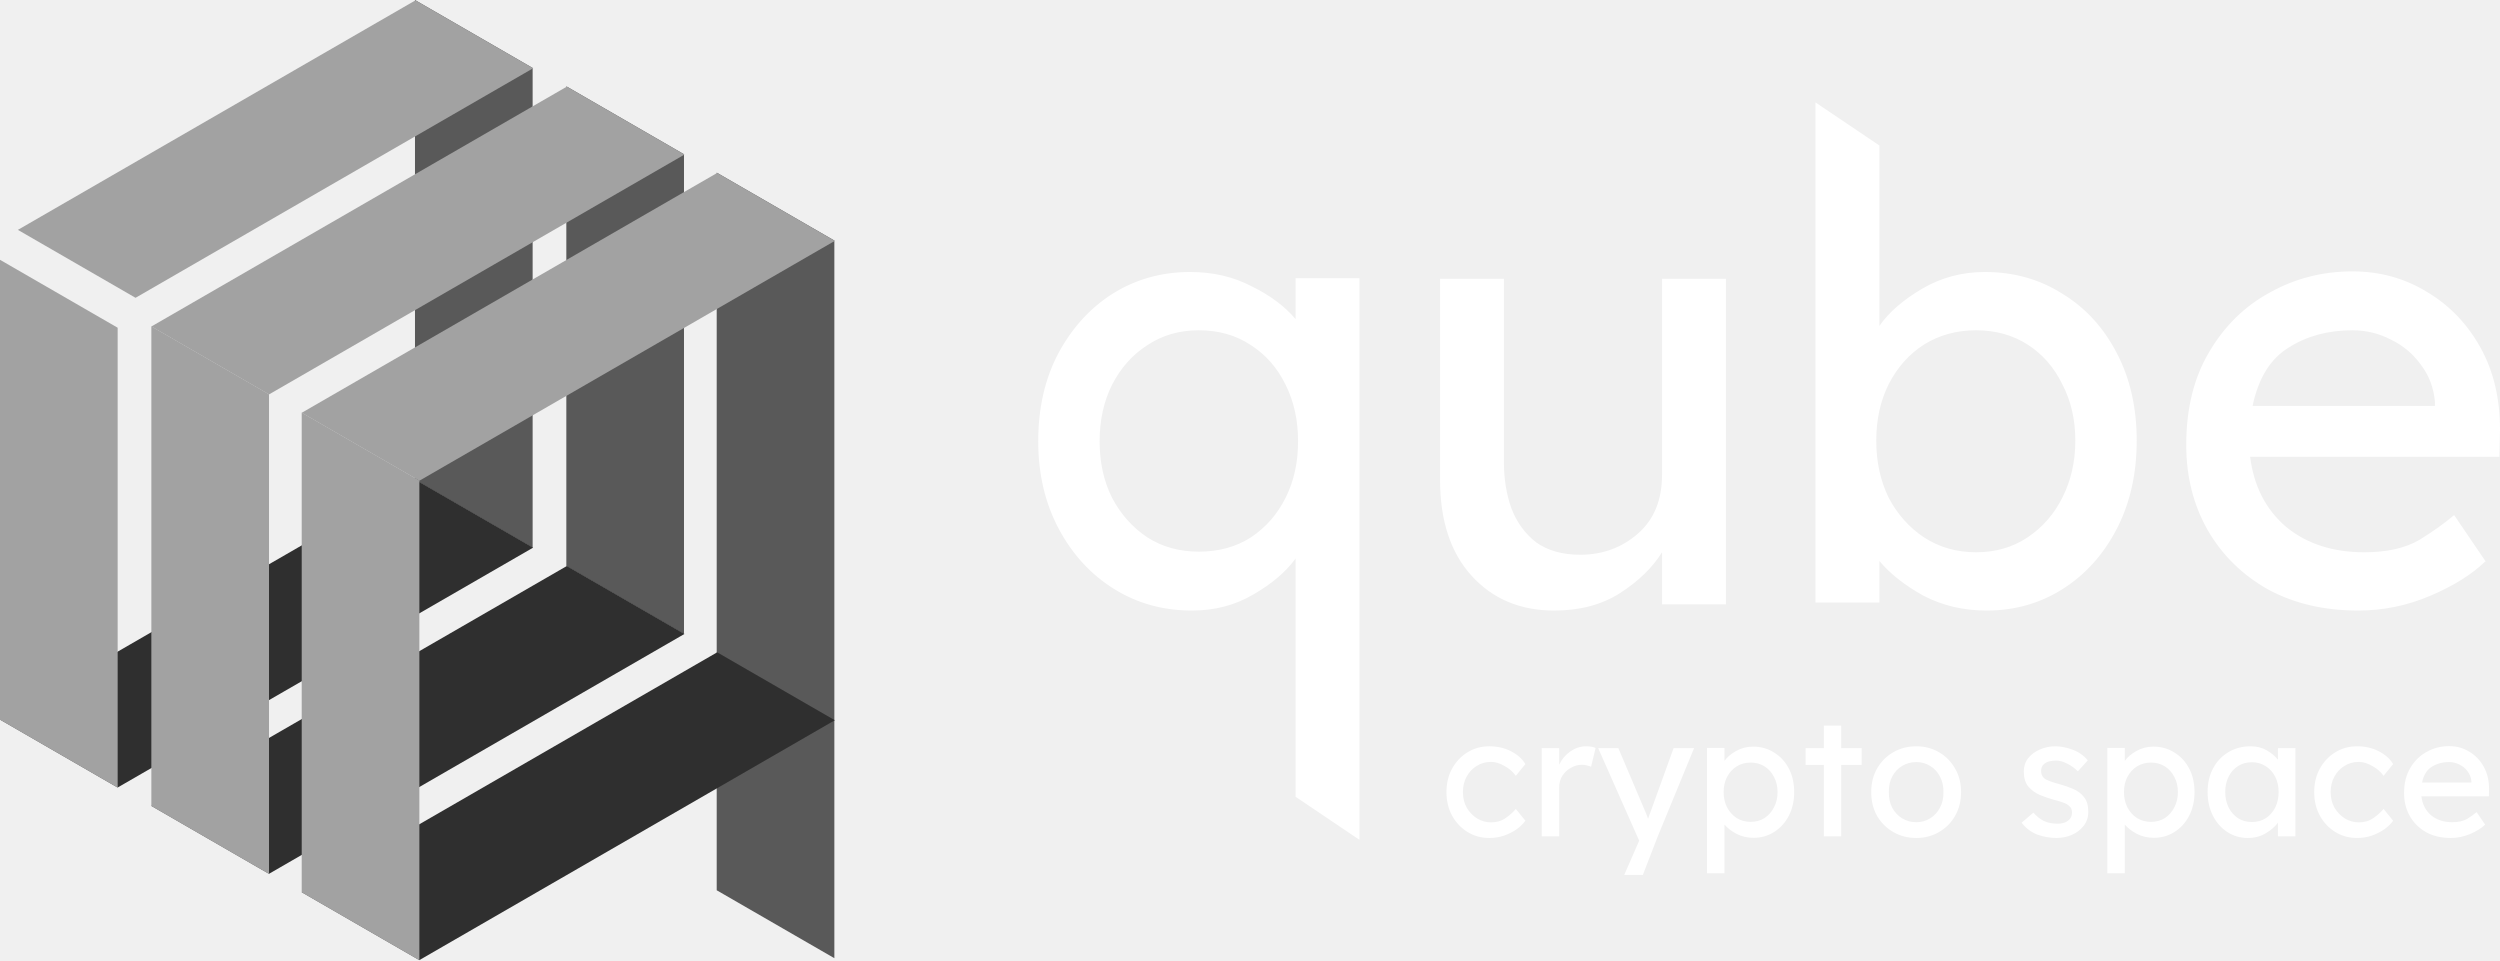
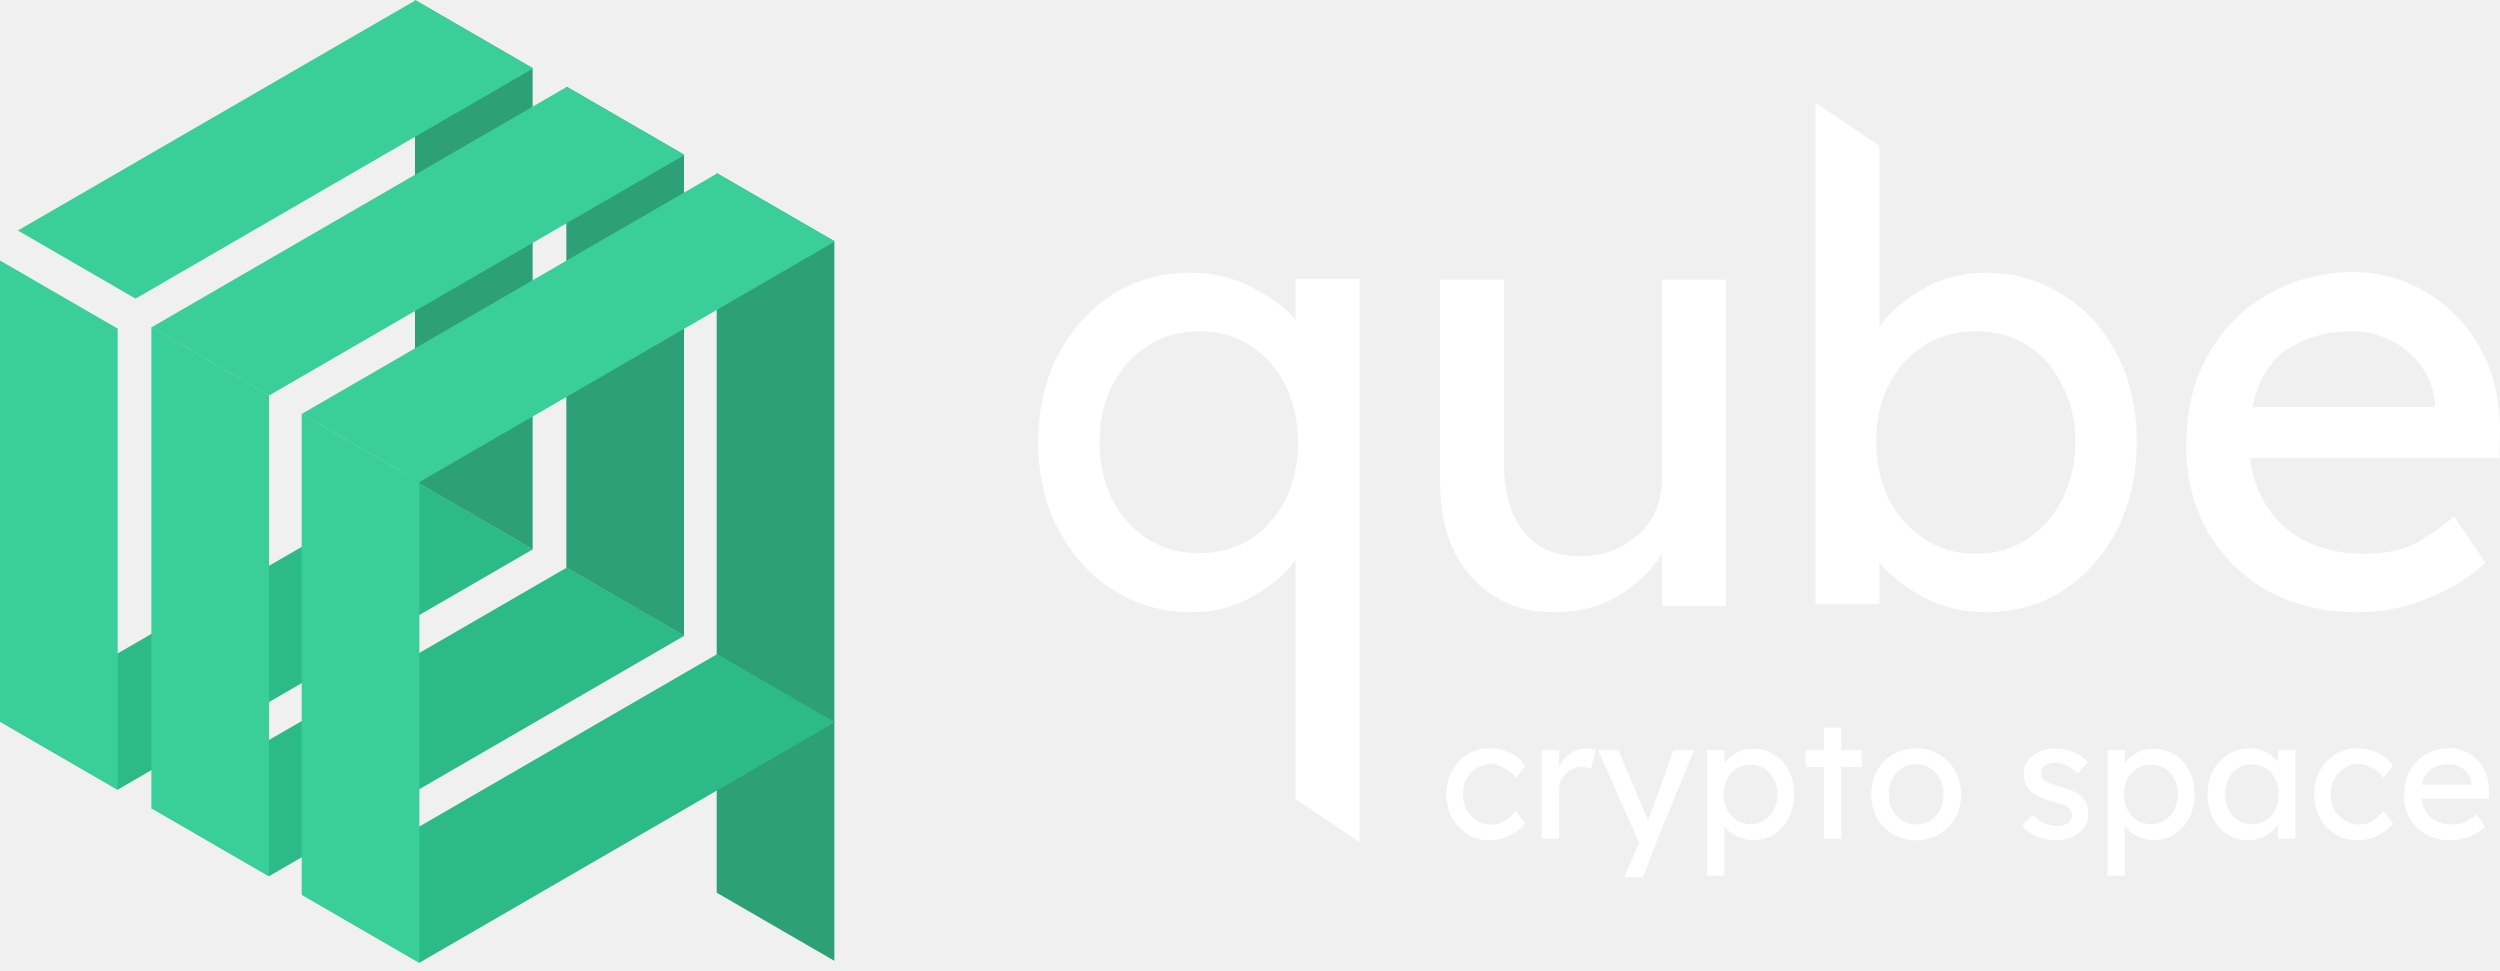
- <svg xmlns="http://www.w3.org/2000/svg" width="151" height="58" viewBox="0 0 151 58" fill="none">
-   <rect width="8.206" height="28.979" transform="matrix(0.866023 0.500003 -2.20303e-08 1 25.0649 0)" fill="#595959" />
-   <rect width="8.206" height="28.974" transform="matrix(0.866023 0.500003 -0.866023 0.500003 25.0928 28.9748)" fill="#2F2F2F" />
-   <rect width="8.206" height="27.78" transform="matrix(0.866023 0.500003 -2.20303e-08 1 0 15.6919)" fill="#A2A2A2" />
-   <rect width="8.206" height="27.728" transform="matrix(0.866023 0.500003 -0.866023 0.500003 25.0928 0.0202637)" fill="#A2A2A2" />
-   <rect width="8.206" height="28.979" transform="matrix(0.866023 0.500003 -2.20303e-08 1 34.2065 5.2124)" fill="#595959" />
-   <rect width="8.206" height="28.974" transform="matrix(0.866023 0.500003 -0.866023 0.500003 34.2349 34.187)" fill="#2F2F2F" />
-   <rect width="8.206" height="28.975" transform="matrix(0.866023 0.500003 -2.20303e-08 1 9.1416 19.7099)" fill="#A2A2A2" />
-   <rect width="8.206" height="28.974" transform="matrix(0.866023 0.500003 -0.866023 0.500003 34.2349 5.23273)" fill="#A2A2A2" />
-   <rect width="8.206" height="43.347" transform="matrix(0.866023 0.500003 -2.20303e-08 1 43.2886 10.425)" fill="#595959" />
-   <rect width="8.206" height="28.974" transform="matrix(0.866023 0.500003 -0.866023 0.500003 43.3164 39.3997)" fill="#2F2F2F" />
-   <rect width="8.206" height="28.975" transform="matrix(0.866023 0.500003 -2.20303e-08 1 18.2236 24.9225)" fill="#A2A2A2" />
-   <rect width="8.206" height="28.974" transform="matrix(0.866023 0.500003 -0.866023 0.500003 43.3164 10.4454)" fill="#A2A2A2" />
-   <path fill-rule="evenodd" clip-rule="evenodd" d="M119.881 16.428C121.629 16.428 123.189 16.865 124.563 17.739C125.961 18.588 127.059 19.787 127.858 21.335C128.657 22.858 129.057 24.618 129.057 26.616C129.057 28.613 128.657 30.386 127.858 31.934C127.059 33.482 125.973 34.693 124.6 35.567C123.227 36.441 121.691 36.878 119.993 36.878C118.595 36.878 117.322 36.578 116.173 35.979C115.049 35.355 114.163 34.656 113.514 33.882V36.391H109.656V6.187L113.514 8.788V19.687C114.088 18.863 114.949 18.114 116.098 17.439C117.247 16.765 118.508 16.428 119.881 16.428ZM119.356 19.949C118.183 19.949 117.134 20.236 116.21 20.81C115.312 21.385 114.6 22.184 114.076 23.207C113.576 24.206 113.326 25.342 113.326 26.616C113.326 27.889 113.576 29.038 114.076 30.061C114.6 31.06 115.312 31.859 116.21 32.458C117.134 33.058 118.183 33.357 119.356 33.357C120.53 33.357 121.566 33.058 122.465 32.458C123.364 31.859 124.063 31.06 124.563 30.061C125.087 29.038 125.349 27.889 125.349 26.616C125.349 25.342 125.087 24.206 124.563 23.207C124.063 22.184 123.364 21.385 122.465 20.81C121.566 20.236 120.53 19.949 119.356 19.949ZM82.11 50.725V16.803H78.253V19.275C77.603 18.501 76.717 17.839 75.594 17.29C74.495 16.715 73.259 16.428 71.886 16.428C70.163 16.428 68.602 16.865 67.204 17.739C65.831 18.613 64.732 19.824 63.908 21.372C63.109 22.895 62.709 24.655 62.709 26.653C62.709 28.626 63.121 30.386 63.945 31.934C64.769 33.482 65.88 34.693 67.279 35.567C68.677 36.441 70.25 36.878 71.998 36.878C73.371 36.878 74.607 36.553 75.706 35.904C76.829 35.255 77.678 34.531 78.253 33.732V48.124L82.11 50.725ZM75.556 32.458C74.657 33.033 73.608 33.32 72.41 33.32C71.236 33.32 70.2 33.033 69.301 32.458C68.402 31.859 67.691 31.06 67.166 30.061C66.667 29.063 66.417 27.927 66.417 26.653C66.417 25.38 66.667 24.244 67.166 23.245C67.691 22.221 68.402 21.422 69.301 20.848C70.2 20.248 71.236 19.949 72.41 19.949C73.608 19.949 74.657 20.248 75.556 20.848C76.455 21.422 77.154 22.221 77.653 23.245C78.153 24.244 78.403 25.38 78.403 26.653C78.403 27.927 78.153 29.063 77.653 30.061C77.154 31.06 76.455 31.859 75.556 32.458ZM100.387 16.84V28.676C100.387 30.199 99.901 31.385 98.927 32.234C97.953 33.083 96.792 33.507 95.444 33.507C94.37 33.507 93.484 33.257 92.784 32.758C92.11 32.234 91.611 31.547 91.286 30.698C90.987 29.849 90.837 28.925 90.837 27.927V16.84H86.979V28.975C86.979 31.447 87.616 33.382 88.889 34.781C90.163 36.179 91.823 36.878 93.871 36.878C95.419 36.878 96.742 36.528 97.841 35.829C98.964 35.105 99.813 34.281 100.387 33.357V36.503H104.245V16.84H100.387ZM150.101 33.919H150.139L148.229 31.11C147.679 31.584 146.98 32.084 146.131 32.608C145.282 33.108 144.171 33.357 142.798 33.357C140.9 33.357 139.327 32.845 138.079 31.822C136.855 30.773 136.131 29.362 135.907 27.589H150.963L151 25.942C151 24.044 150.601 22.383 149.802 20.96C149.003 19.537 147.929 18.426 146.581 17.627C145.232 16.803 143.734 16.391 142.086 16.391C140.289 16.391 138.628 16.815 137.105 17.664C135.582 18.488 134.358 19.687 133.435 21.26C132.511 22.808 132.049 24.68 132.049 26.878C132.049 28.8 132.486 30.523 133.36 32.046C134.234 33.545 135.445 34.731 136.993 35.605C138.566 36.453 140.376 36.878 142.423 36.878C143.947 36.878 145.407 36.578 146.805 35.979C148.204 35.38 149.302 34.693 150.101 33.919ZM138.229 20.998C139.327 20.298 140.613 19.949 142.086 19.949C142.91 19.949 143.684 20.136 144.408 20.511C145.133 20.86 145.732 21.36 146.206 22.009C146.706 22.658 146.993 23.407 147.068 24.256V24.518H136.056C136.406 22.845 137.13 21.672 138.229 20.998ZM110.162 50.513H111.207V46.202H112.445V45.188H111.207V43.828H110.162V45.188H109.057V46.202H110.162V50.513ZM88.36 47.845C88.36 48.197 88.438 48.511 88.593 48.788C88.755 49.059 88.965 49.275 89.222 49.438C89.486 49.593 89.766 49.671 90.064 49.671C90.402 49.671 90.696 49.583 90.946 49.407C91.197 49.231 91.4 49.049 91.555 48.859L92.133 49.57C92.005 49.752 91.829 49.925 91.606 50.087C91.383 50.242 91.129 50.371 90.845 50.472C90.561 50.567 90.263 50.614 89.952 50.614C89.466 50.614 89.026 50.493 88.634 50.249C88.242 50.006 87.93 49.674 87.701 49.255C87.477 48.836 87.366 48.366 87.366 47.845C87.366 47.318 87.477 46.848 87.701 46.435C87.93 46.016 88.242 45.684 88.634 45.441C89.026 45.198 89.466 45.076 89.952 45.076C90.446 45.076 90.886 45.177 91.271 45.38C91.656 45.576 91.944 45.833 92.133 46.151L91.555 46.861C91.4 46.631 91.176 46.435 90.886 46.273C90.602 46.104 90.324 46.019 90.054 46.019C89.736 46.019 89.449 46.1 89.192 46.263C88.935 46.418 88.732 46.635 88.583 46.912C88.434 47.182 88.36 47.493 88.36 47.845ZM96.101 46.313C96.033 46.28 95.949 46.253 95.847 46.232C95.753 46.205 95.651 46.192 95.543 46.192C95.327 46.192 95.114 46.249 94.904 46.364C94.694 46.472 94.519 46.631 94.377 46.841C94.241 47.044 94.174 47.287 94.174 47.571V50.513H93.119V45.188H94.174V46.192C94.323 45.867 94.546 45.6 94.843 45.39C95.147 45.181 95.465 45.076 95.797 45.076C96.047 45.076 96.24 45.11 96.375 45.177L96.101 46.313ZM98.975 50.848L98.103 52.846H99.228L100.131 50.513L102.322 45.188H101.085L99.695 49.032C99.668 49.1 99.641 49.171 99.614 49.245C99.594 49.313 99.57 49.384 99.543 49.458C99.516 49.384 99.492 49.316 99.472 49.255C99.452 49.194 99.431 49.144 99.411 49.103L97.748 45.188H96.53L99.005 50.777L98.975 50.848ZM105.883 45.096C106.357 45.096 106.779 45.215 107.151 45.451C107.53 45.681 107.827 46.002 108.044 46.415C108.26 46.827 108.368 47.304 108.368 47.845C108.368 48.379 108.26 48.856 108.044 49.275C107.827 49.688 107.533 50.013 107.161 50.249C106.789 50.486 106.374 50.604 105.914 50.604C105.535 50.604 105.19 50.523 104.879 50.361C104.575 50.199 104.335 50.013 104.159 49.803V52.745H103.104V45.177H104.159V45.958C104.314 45.735 104.548 45.536 104.859 45.36C105.17 45.184 105.511 45.096 105.883 45.096ZM105.741 46.06C105.423 46.06 105.139 46.138 104.889 46.293C104.646 46.449 104.453 46.662 104.311 46.932C104.176 47.196 104.108 47.5 104.108 47.845C104.108 48.183 104.176 48.488 104.311 48.758C104.453 49.029 104.646 49.245 104.889 49.407C105.139 49.563 105.423 49.641 105.741 49.641C106.059 49.641 106.34 49.563 106.583 49.407C106.827 49.245 107.016 49.029 107.151 48.758C107.293 48.488 107.364 48.183 107.364 47.845C107.364 47.5 107.293 47.196 107.151 46.932C107.016 46.662 106.827 46.449 106.583 46.293C106.34 46.138 106.059 46.06 105.741 46.06ZM118.449 47.845C118.449 48.386 118.327 48.866 118.084 49.286C117.847 49.698 117.522 50.023 117.11 50.259C116.704 50.496 116.248 50.614 115.741 50.614C115.233 50.614 114.774 50.496 114.361 50.259C113.948 50.023 113.621 49.698 113.377 49.286C113.14 48.866 113.022 48.386 113.022 47.845C113.022 47.304 113.14 46.827 113.377 46.415C113.621 45.996 113.948 45.668 114.361 45.431C114.774 45.194 115.233 45.076 115.741 45.076C116.248 45.076 116.704 45.194 117.11 45.431C117.522 45.668 117.847 45.996 118.084 46.415C118.327 46.827 118.449 47.304 118.449 47.845ZM117.384 47.845C117.391 47.487 117.32 47.172 117.171 46.902C117.029 46.624 116.833 46.411 116.582 46.263C116.332 46.107 116.052 46.029 115.741 46.029C115.429 46.029 115.145 46.107 114.888 46.263C114.638 46.411 114.439 46.624 114.29 46.902C114.148 47.172 114.08 47.487 114.087 47.845C114.08 48.197 114.148 48.511 114.29 48.788C114.439 49.059 114.638 49.272 114.888 49.428C115.145 49.583 115.429 49.661 115.741 49.661C116.052 49.661 116.332 49.583 116.582 49.428C116.833 49.272 117.029 49.059 117.171 48.788C117.32 48.511 117.391 48.197 117.384 47.845ZM124.855 46.121C125.098 46.242 125.315 46.398 125.504 46.587L126.102 45.928C125.859 45.63 125.551 45.414 125.179 45.279C124.807 45.144 124.462 45.076 124.145 45.076C123.813 45.076 123.502 45.14 123.211 45.269C122.921 45.39 122.684 45.566 122.501 45.796C122.326 46.019 122.238 46.29 122.238 46.608C122.238 46.986 122.329 47.287 122.512 47.51C122.701 47.727 122.934 47.896 123.211 48.018C123.495 48.133 123.783 48.231 124.074 48.312C124.27 48.359 124.449 48.413 124.611 48.474C124.774 48.528 124.902 48.602 124.997 48.697C125.098 48.785 125.149 48.91 125.149 49.072C125.149 49.242 125.102 49.377 125.007 49.478C124.919 49.573 124.811 49.644 124.682 49.691C124.554 49.732 124.425 49.752 124.297 49.752C123.959 49.752 123.671 49.695 123.435 49.58C123.205 49.458 122.998 49.292 122.816 49.083L122.106 49.691C122.369 50.029 122.687 50.27 123.059 50.411C123.438 50.547 123.82 50.614 124.205 50.614C124.53 50.614 124.838 50.553 125.129 50.432C125.426 50.303 125.666 50.121 125.849 49.884C126.038 49.647 126.133 49.363 126.133 49.032C126.133 48.647 126.045 48.349 125.869 48.139C125.7 47.923 125.484 47.761 125.22 47.652C124.956 47.538 124.686 47.443 124.408 47.368C124.091 47.287 123.823 47.196 123.607 47.094C123.397 46.993 123.289 46.821 123.282 46.577C123.282 46.401 123.33 46.27 123.424 46.182C123.519 46.087 123.634 46.023 123.769 45.989C123.911 45.955 124.053 45.938 124.195 45.938C124.398 45.938 124.618 45.999 124.855 46.121ZM130.064 45.096C130.537 45.096 130.96 45.215 131.332 45.451C131.71 45.681 132.008 46.002 132.224 46.415C132.441 46.827 132.549 47.304 132.549 47.845C132.549 48.379 132.441 48.856 132.224 49.275C132.008 49.688 131.714 50.013 131.342 50.249C130.97 50.486 130.554 50.604 130.094 50.604C129.715 50.604 129.37 50.523 129.059 50.361C128.755 50.199 128.515 50.013 128.339 49.803V52.745H127.284V45.177H128.339V45.958C128.495 45.735 128.728 45.536 129.039 45.36C129.35 45.184 129.692 45.096 130.064 45.096ZM129.922 46.06C129.604 46.06 129.32 46.138 129.07 46.293C128.826 46.449 128.633 46.662 128.491 46.932C128.356 47.196 128.288 47.5 128.288 47.845C128.288 48.183 128.356 48.488 128.491 48.758C128.633 49.029 128.826 49.245 129.07 49.407C129.32 49.563 129.604 49.641 129.922 49.641C130.239 49.641 130.52 49.563 130.764 49.407C131.007 49.245 131.196 49.029 131.332 48.758C131.474 48.488 131.545 48.183 131.545 47.845C131.545 47.5 131.474 47.196 131.332 46.932C131.196 46.662 131.007 46.449 130.764 46.293C130.52 46.138 130.239 46.06 129.922 46.06ZM138.644 50.513V45.188H137.589V45.887C137.42 45.671 137.193 45.482 136.909 45.319C136.632 45.157 136.307 45.076 135.935 45.076C135.435 45.076 134.989 45.194 134.596 45.431C134.204 45.661 133.896 45.986 133.673 46.405C133.45 46.817 133.339 47.294 133.339 47.835C133.339 48.376 133.447 48.856 133.663 49.275C133.88 49.695 134.17 50.023 134.536 50.259C134.907 50.496 135.317 50.614 135.763 50.614C136.182 50.614 136.551 50.516 136.869 50.32C137.186 50.124 137.426 49.914 137.589 49.691V50.513H138.644ZM136.858 49.417C136.615 49.573 136.331 49.651 136.006 49.651C135.695 49.651 135.418 49.573 135.175 49.417C134.931 49.255 134.742 49.039 134.607 48.768C134.471 48.491 134.404 48.18 134.404 47.835C134.404 47.49 134.471 47.182 134.607 46.912C134.742 46.641 134.931 46.428 135.175 46.273C135.418 46.117 135.695 46.04 136.006 46.04C136.331 46.04 136.615 46.121 136.858 46.283C137.102 46.438 137.291 46.652 137.426 46.922C137.562 47.193 137.629 47.497 137.629 47.835C137.629 48.18 137.562 48.491 137.426 48.768C137.291 49.039 137.102 49.255 136.858 49.417ZM140.772 47.845C140.772 48.197 140.85 48.511 141.005 48.788C141.168 49.059 141.377 49.275 141.634 49.438C141.898 49.593 142.179 49.671 142.476 49.671C142.814 49.671 143.108 49.583 143.359 49.407C143.609 49.231 143.812 49.049 143.967 48.859L144.545 49.57C144.417 49.752 144.241 49.925 144.018 50.087C143.795 50.242 143.541 50.371 143.257 50.472C142.973 50.567 142.676 50.614 142.365 50.614C141.878 50.614 141.438 50.493 141.046 50.249C140.654 50.006 140.343 49.674 140.113 49.255C139.889 48.836 139.778 48.366 139.778 47.845C139.778 47.318 139.889 46.848 140.113 46.435C140.343 46.016 140.654 45.684 141.046 45.441C141.438 45.198 141.878 45.076 142.365 45.076C142.858 45.076 143.298 45.177 143.683 45.38C144.069 45.576 144.356 45.833 144.545 46.151L143.967 46.861C143.812 46.631 143.589 46.435 143.298 46.273C143.014 46.104 142.736 46.019 142.466 46.019C142.148 46.019 141.861 46.1 141.604 46.263C141.347 46.418 141.144 46.635 140.995 46.912C140.846 47.182 140.772 47.493 140.772 47.845ZM150.096 49.813H150.106L149.588 49.052C149.44 49.181 149.25 49.316 149.02 49.458C148.79 49.593 148.49 49.661 148.118 49.661C147.604 49.661 147.178 49.522 146.839 49.245C146.508 48.961 146.312 48.579 146.251 48.099H150.329L150.339 47.652C150.339 47.139 150.231 46.689 150.014 46.303C149.798 45.918 149.507 45.617 149.142 45.401C148.777 45.177 148.371 45.066 147.925 45.066C147.438 45.066 146.988 45.181 146.576 45.411C146.163 45.634 145.832 45.958 145.582 46.384C145.331 46.804 145.206 47.311 145.206 47.906C145.206 48.427 145.325 48.893 145.561 49.306C145.798 49.712 146.126 50.033 146.545 50.27C146.971 50.499 147.462 50.614 148.016 50.614C148.429 50.614 148.824 50.533 149.203 50.371C149.582 50.209 149.879 50.023 150.096 49.813ZM146.88 46.313C147.178 46.124 147.526 46.029 147.925 46.029C148.148 46.029 148.358 46.08 148.554 46.182C148.75 46.276 148.912 46.411 149.041 46.587C149.176 46.763 149.254 46.966 149.274 47.196V47.267H146.292C146.386 46.814 146.582 46.496 146.88 46.313Z" fill="white" />
+ <svg xmlns="http://www.w3.org/2000/svg" width="152" height="59" viewBox="0 0 152 59" fill="none">
+   <rect width="8.266" height="29.251" transform="matrix(0.865428 0.501033 -2.19699e-08 1 25.231 0)" fill="#2DA078" />
+   <rect width="8.266" height="29.186" transform="matrix(0.865428 0.501033 -0.865428 0.501033 25.2588 29.2468)" fill="#2DBA89" />
+   <rect width="8.266" height="28.041" transform="matrix(0.865428 0.501033 -2.19699e-08 1 0 15.8394)" fill="#39CE9A" />
+   <rect width="8.266" height="27.931" transform="matrix(0.865428 0.501033 -0.865428 0.501033 25.2588 0.0205078)" fill="#39CE9A" />
+   <rect width="8.266" height="29.251" transform="matrix(0.865428 0.501033 -2.19699e-08 1 34.4333 5.26147)" fill="#2DA078" />
+   <rect width="8.266" height="29.186" transform="matrix(0.865428 0.501033 -0.865428 0.501033 34.4614 34.5081)" fill="#2DBA89" />
+   <rect width="8.266" height="29.247" transform="matrix(0.865428 0.501033 -2.19699e-08 1 9.20239 19.895)" fill="#39CE9A" />
+   <rect width="8.266" height="29.186" transform="matrix(0.865428 0.501033 -0.865428 0.501033 34.4614 5.28198)" fill="#39CE9A" />
+   <rect width="8.266" height="43.754" transform="matrix(0.865428 0.501033 -2.19699e-08 1 43.5752 10.5229)" fill="#2DA078" />
+   <rect width="8.266" height="29.186" transform="matrix(0.865428 0.501033 -0.865428 0.501033 43.6033 39.7698)" fill="#2DBA89" />
+   <rect width="8.266" height="29.247" transform="matrix(0.865428 0.501033 -2.19699e-08 1 18.3442 25.1567)" fill="#39CE9A" />
+   <rect width="8.266" height="29.186" transform="matrix(0.865428 0.501033 -0.865428 0.501033 43.6033 10.5435)" fill="#39CE9A" />
+   <path fill-rule="evenodd" clip-rule="evenodd" d="M120.674 16.583C122.434 16.583 124.005 17.024 125.387 17.906C126.794 18.763 127.9 19.973 128.705 21.535C129.509 23.073 129.911 24.849 129.911 26.866C129.911 28.882 129.509 30.672 128.705 32.234C127.9 33.797 126.807 35.019 125.425 35.901C124.042 36.783 122.497 37.224 120.787 37.224C119.38 37.224 118.098 36.922 116.942 36.317C115.811 35.687 114.918 34.981 114.265 34.2V36.733H110.382V6.245L114.265 8.87V19.872C114.843 19.04 115.71 18.284 116.866 17.603C118.023 16.923 119.292 16.583 120.674 16.583ZM120.146 20.136C118.965 20.136 117.909 20.426 116.98 21.006C116.075 21.585 115.358 22.392 114.831 23.425C114.328 24.433 114.076 25.58 114.076 26.866C114.076 28.151 114.328 29.311 114.831 30.344C115.358 31.352 116.075 32.158 116.98 32.763C117.909 33.368 118.965 33.671 120.146 33.671C121.328 33.671 122.371 33.368 123.276 32.763C124.181 32.158 124.884 31.352 125.387 30.344C125.915 29.311 126.179 28.151 126.179 26.866C126.179 25.58 125.915 24.433 125.387 23.425C124.884 22.392 124.181 21.585 123.276 21.006C122.371 20.426 121.328 20.136 120.146 20.136ZM82.654 51.202V16.961H78.77V19.456C78.117 18.674 77.225 18.007 76.094 17.452C74.988 16.872 73.743 16.583 72.361 16.583C70.627 16.583 69.056 17.024 67.648 17.906C66.266 18.788 65.16 20.01 64.331 21.573C63.526 23.11 63.124 24.887 63.124 26.904C63.124 28.895 63.539 30.672 64.368 32.234C65.198 33.797 66.316 35.019 67.724 35.901C69.131 36.783 70.715 37.224 72.474 37.224C73.857 37.224 75.101 36.897 76.207 36.242C77.338 35.586 78.192 34.855 78.77 34.049V48.577L82.654 51.202ZM76.056 32.763C75.151 33.343 74.095 33.633 72.889 33.633C71.708 33.633 70.665 33.343 69.76 32.763C68.855 32.158 68.139 31.352 67.611 30.344C67.108 29.336 66.857 28.189 66.857 26.904C66.857 25.618 67.108 24.471 67.611 23.463C68.139 22.43 68.855 21.623 69.76 21.044C70.665 20.439 71.708 20.136 72.889 20.136C74.095 20.136 75.151 20.439 76.056 21.044C76.961 21.623 77.665 22.43 78.167 23.463C78.67 24.471 78.921 25.618 78.921 26.904C78.921 28.189 78.67 29.336 78.167 30.344C77.665 31.352 76.961 32.158 76.056 32.763ZM101.052 16.998V28.945C101.052 30.482 100.562 31.68 99.581 32.536C98.601 33.394 97.432 33.822 96.075 33.822C94.994 33.822 94.102 33.57 93.398 33.066C92.72 32.536 92.217 31.843 91.89 30.986C91.589 30.13 91.438 29.197 91.438 28.189V16.998H87.555V29.247C87.555 31.743 88.196 33.696 89.477 35.107C90.759 36.519 92.431 37.224 94.492 37.224C96.05 37.224 97.382 36.872 98.488 36.166C99.619 35.435 100.474 34.603 101.052 33.671V36.846H104.935V16.998H101.052ZM151.095 34.238H151.133L149.21 31.402C148.657 31.881 147.953 32.385 147.099 32.915C146.244 33.419 145.126 33.671 143.743 33.671C141.833 33.671 140.25 33.154 138.993 32.121C137.761 31.062 137.032 29.638 136.806 27.849H151.962L152 26.185C152 24.27 151.598 22.594 150.793 21.157C149.989 19.721 148.908 18.599 147.551 17.792C146.194 16.961 144.686 16.545 143.027 16.545C141.217 16.545 139.546 16.973 138.013 17.83C136.479 18.662 135.248 19.872 134.318 21.459C133.388 23.022 132.923 24.912 132.923 27.13C132.923 29.071 133.363 30.81 134.242 32.347C135.122 33.86 136.341 35.057 137.899 35.939C139.483 36.796 141.305 37.224 143.366 37.224C144.899 37.224 146.37 36.922 147.777 36.317C149.185 35.712 150.291 35.019 151.095 34.238ZM139.144 21.195C140.25 20.489 141.544 20.136 143.027 20.136C143.856 20.136 144.635 20.325 145.364 20.703C146.093 21.056 146.696 21.56 147.174 22.216C147.677 22.871 147.966 23.627 148.041 24.484V24.749H136.957C137.309 23.06 138.038 21.875 139.144 21.195ZM110.892 50.987H111.943V46.636H113.189V45.612H111.943V44.24H110.892V45.612H109.779V46.636H110.892V50.987ZM88.945 48.294C88.945 48.649 89.023 48.967 89.179 49.247C89.343 49.52 89.554 49.738 89.812 49.902C90.078 50.059 90.36 50.137 90.66 50.137C91 50.137 91.296 50.049 91.548 49.871C91.8 49.694 92.004 49.509 92.161 49.318L92.743 50.035C92.614 50.219 92.437 50.393 92.212 50.557C91.987 50.714 91.732 50.844 91.446 50.946C91.16 51.042 90.861 51.09 90.548 51.09C90.058 51.09 89.615 50.967 89.22 50.721C88.825 50.475 88.512 50.141 88.281 49.718C88.056 49.294 87.944 48.82 87.944 48.294C87.944 47.762 88.056 47.288 88.281 46.871C88.512 46.448 88.825 46.114 89.22 45.868C89.615 45.622 90.058 45.499 90.548 45.499C91.044 45.499 91.487 45.602 91.875 45.806C92.263 46.004 92.552 46.264 92.743 46.584L92.161 47.301C92.004 47.069 91.78 46.871 91.487 46.707C91.201 46.537 90.922 46.451 90.65 46.451C90.33 46.451 90.04 46.533 89.782 46.697C89.523 46.854 89.319 47.072 89.169 47.352C89.019 47.625 88.945 47.939 88.945 48.294ZM96.737 46.748C96.669 46.714 96.584 46.687 96.482 46.666C96.386 46.639 96.284 46.625 96.175 46.625C95.957 46.625 95.743 46.684 95.532 46.8C95.321 46.909 95.144 47.069 95.001 47.281C94.865 47.486 94.797 47.731 94.797 48.018V50.987H93.735V45.612H94.797V46.625C94.947 46.298 95.171 46.028 95.471 45.817C95.777 45.605 96.097 45.499 96.431 45.499C96.683 45.499 96.876 45.533 97.013 45.602L96.737 46.748ZM99.63 51.325L98.752 53.342H99.885L100.794 50.987L102.999 45.612H101.754L100.355 49.492C100.328 49.561 100.3 49.632 100.273 49.707C100.253 49.776 100.229 49.847 100.202 49.922C100.174 49.847 100.151 49.779 100.13 49.718C100.11 49.656 100.089 49.605 100.069 49.564L98.394 45.612H97.169L99.66 51.254L99.63 51.325ZM106.584 45.52C107.061 45.52 107.486 45.639 107.86 45.878C108.242 46.11 108.541 46.434 108.759 46.851C108.977 47.267 109.086 47.748 109.086 48.294C109.086 48.834 108.977 49.315 108.759 49.738C108.541 50.154 108.245 50.482 107.871 50.721C107.496 50.96 107.078 51.079 106.615 51.079C106.233 51.079 105.886 50.998 105.573 50.834C105.267 50.67 105.025 50.482 104.848 50.27V53.24H103.786V45.602H104.848V46.39C105.005 46.165 105.24 45.963 105.553 45.786C105.866 45.608 106.21 45.52 106.584 45.52ZM106.441 46.492C106.121 46.492 105.835 46.571 105.583 46.728C105.338 46.885 105.144 47.1 105.001 47.373C104.865 47.639 104.797 47.946 104.797 48.294C104.797 48.636 104.865 48.943 105.001 49.216C105.144 49.489 105.338 49.707 105.583 49.871C105.835 50.028 106.121 50.107 106.441 50.107C106.761 50.107 107.044 50.028 107.289 49.871C107.534 49.707 107.724 49.489 107.86 49.216C108.003 48.943 108.075 48.636 108.075 48.294C108.075 47.946 108.003 47.639 107.86 47.373C107.724 47.1 107.534 46.885 107.289 46.728C107.044 46.571 106.761 46.492 106.441 46.492ZM119.233 48.294C119.233 48.84 119.11 49.325 118.865 49.748C118.627 50.165 118.3 50.492 117.885 50.731C117.477 50.97 117.017 51.09 116.507 51.09C115.996 51.09 115.533 50.97 115.118 50.731C114.703 50.492 114.373 50.165 114.127 49.748C113.889 49.325 113.77 48.84 113.77 48.294C113.77 47.748 113.889 47.267 114.127 46.851C114.373 46.428 114.703 46.096 115.118 45.858C115.533 45.619 115.996 45.499 116.507 45.499C117.017 45.499 117.477 45.619 117.885 45.858C118.3 46.096 118.627 46.428 118.865 46.851C119.11 47.267 119.233 47.748 119.233 48.294ZM118.161 48.294C118.168 47.933 118.096 47.615 117.946 47.342C117.803 47.062 117.606 46.847 117.354 46.697C117.102 46.54 116.82 46.462 116.507 46.462C116.193 46.462 115.908 46.54 115.649 46.697C115.397 46.847 115.196 47.062 115.046 47.342C114.903 47.615 114.835 47.933 114.842 48.294C114.835 48.649 114.903 48.967 115.046 49.247C115.196 49.52 115.397 49.735 115.649 49.892C115.908 50.049 116.193 50.127 116.507 50.127C116.82 50.127 117.102 50.049 117.354 49.892C117.606 49.735 117.803 49.52 117.946 49.247C118.096 48.967 118.168 48.649 118.161 48.294ZM125.681 46.554C125.926 46.677 126.144 46.834 126.335 47.025L126.937 46.359C126.692 46.059 126.382 45.84 126.008 45.704C125.633 45.567 125.286 45.499 124.966 45.499C124.633 45.499 124.32 45.564 124.027 45.694C123.734 45.817 123.496 45.994 123.312 46.226C123.135 46.451 123.047 46.724 123.047 47.045C123.047 47.428 123.139 47.731 123.322 47.956C123.513 48.175 123.748 48.346 124.027 48.468C124.313 48.584 124.602 48.684 124.895 48.765C125.092 48.813 125.273 48.868 125.436 48.929C125.599 48.984 125.729 49.059 125.824 49.154C125.926 49.243 125.977 49.37 125.977 49.533C125.977 49.704 125.93 49.84 125.834 49.943C125.746 50.038 125.637 50.11 125.508 50.158C125.378 50.199 125.249 50.219 125.12 50.219C124.779 50.219 124.49 50.161 124.252 50.045C124.02 49.922 123.813 49.755 123.629 49.544L122.914 50.158C123.179 50.499 123.499 50.742 123.874 50.885C124.255 51.021 124.64 51.09 125.028 51.09C125.354 51.09 125.664 51.028 125.957 50.905C126.256 50.776 126.498 50.591 126.682 50.352C126.872 50.114 126.968 49.827 126.968 49.492C126.968 49.103 126.879 48.803 126.702 48.591C126.532 48.373 126.314 48.209 126.049 48.1C125.783 47.984 125.511 47.888 125.232 47.813C124.912 47.731 124.643 47.639 124.425 47.537C124.214 47.434 124.105 47.26 124.098 47.014C124.098 46.837 124.146 46.704 124.241 46.615C124.337 46.52 124.452 46.455 124.589 46.421C124.731 46.386 124.874 46.37 125.017 46.37C125.222 46.37 125.443 46.431 125.681 46.554ZM130.925 45.52C131.401 45.52 131.826 45.639 132.201 45.878C132.582 46.11 132.882 46.434 133.099 46.851C133.317 47.267 133.426 47.748 133.426 48.294C133.426 48.834 133.317 49.315 133.099 49.738C132.882 50.154 132.585 50.482 132.211 50.721C131.837 50.96 131.418 51.079 130.955 51.079C130.574 51.079 130.227 50.998 129.914 50.834C129.607 50.67 129.366 50.482 129.189 50.27V53.24H128.127V45.602H129.189V46.39C129.345 46.165 129.58 45.963 129.893 45.786C130.206 45.608 130.55 45.52 130.925 45.52ZM130.782 46.492C130.462 46.492 130.176 46.571 129.924 46.728C129.679 46.885 129.485 47.1 129.342 47.373C129.206 47.639 129.138 47.946 129.138 48.294C129.138 48.636 129.206 48.943 129.342 49.216C129.485 49.489 129.679 49.707 129.924 49.871C130.176 50.028 130.462 50.107 130.782 50.107C131.102 50.107 131.384 50.028 131.629 49.871C131.874 49.707 132.065 49.489 132.201 49.216C132.344 48.943 132.415 48.636 132.415 48.294C132.415 47.946 132.344 47.639 132.201 47.373C132.065 47.1 131.874 46.885 131.629 46.728C131.384 46.571 131.102 46.492 130.782 46.492ZM139.561 50.987V45.612H138.5V46.318C138.329 46.1 138.101 45.909 137.815 45.745C137.536 45.581 137.21 45.499 136.835 45.499C136.331 45.499 135.882 45.619 135.487 45.858C135.093 46.09 134.783 46.417 134.558 46.84C134.334 47.257 134.221 47.738 134.221 48.284C134.221 48.83 134.33 49.315 134.548 49.738C134.766 50.161 135.058 50.492 135.426 50.731C135.8 50.97 136.212 51.09 136.662 51.09C137.084 51.09 137.455 50.991 137.775 50.793C138.094 50.595 138.336 50.383 138.5 50.158V50.987H139.561ZM137.764 49.881C137.519 50.038 137.233 50.117 136.907 50.117C136.594 50.117 136.314 50.038 136.069 49.881C135.824 49.718 135.634 49.499 135.498 49.226C135.361 48.946 135.293 48.632 135.293 48.284C135.293 47.936 135.361 47.625 135.498 47.352C135.634 47.079 135.824 46.864 136.069 46.707C136.314 46.55 136.594 46.472 136.907 46.472C137.233 46.472 137.519 46.554 137.764 46.718C138.009 46.875 138.2 47.09 138.336 47.363C138.472 47.636 138.54 47.943 138.54 48.284C138.54 48.632 138.472 48.946 138.336 49.226C138.2 49.499 138.009 49.718 137.764 49.881ZM141.704 48.294C141.704 48.649 141.782 48.967 141.939 49.247C142.102 49.52 142.313 49.738 142.572 49.902C142.837 50.059 143.12 50.137 143.419 50.137C143.76 50.137 144.056 50.049 144.308 49.871C144.559 49.694 144.764 49.509 144.92 49.318L145.502 50.035C145.373 50.219 145.196 50.393 144.971 50.557C144.747 50.714 144.491 50.844 144.205 50.946C143.92 51.042 143.62 51.09 143.307 51.09C142.817 51.09 142.374 50.967 141.98 50.721C141.585 50.475 141.272 50.141 141.04 49.718C140.815 49.294 140.703 48.82 140.703 48.294C140.703 47.762 140.815 47.288 141.04 46.871C141.272 46.448 141.585 46.114 141.98 45.868C142.374 45.622 142.817 45.499 143.307 45.499C143.804 45.499 144.246 45.602 144.634 45.806C145.022 46.004 145.312 46.264 145.502 46.584L144.92 47.301C144.764 47.069 144.539 46.871 144.246 46.707C143.96 46.537 143.681 46.451 143.409 46.451C143.089 46.451 142.8 46.533 142.541 46.697C142.282 46.854 142.078 47.072 141.928 47.352C141.779 47.625 141.704 47.939 141.704 48.294ZM151.089 50.281H151.099L150.579 49.513C150.429 49.642 150.238 49.779 150.007 49.922C149.775 50.059 149.472 50.127 149.098 50.127C148.581 50.127 148.152 49.987 147.811 49.707C147.478 49.421 147.281 49.035 147.219 48.55H151.324L151.334 48.1C151.334 47.581 151.225 47.127 151.007 46.738C150.79 46.349 150.497 46.045 150.129 45.827C149.762 45.602 149.353 45.489 148.904 45.489C148.414 45.489 147.961 45.605 147.546 45.837C147.131 46.062 146.797 46.39 146.545 46.82C146.293 47.243 146.168 47.755 146.168 48.356C146.168 48.881 146.287 49.352 146.525 49.769C146.763 50.178 147.093 50.503 147.515 50.742C147.944 50.974 148.438 51.09 148.996 51.09C149.411 51.09 149.809 51.008 150.191 50.844C150.572 50.68 150.871 50.492 151.089 50.281ZM147.852 46.748C148.152 46.557 148.502 46.462 148.904 46.462C149.129 46.462 149.34 46.513 149.537 46.615C149.735 46.711 149.898 46.847 150.027 47.025C150.163 47.202 150.242 47.407 150.262 47.639V47.711H147.26C147.355 47.253 147.553 46.933 147.852 46.748Z" fill="white" />
</svg>
